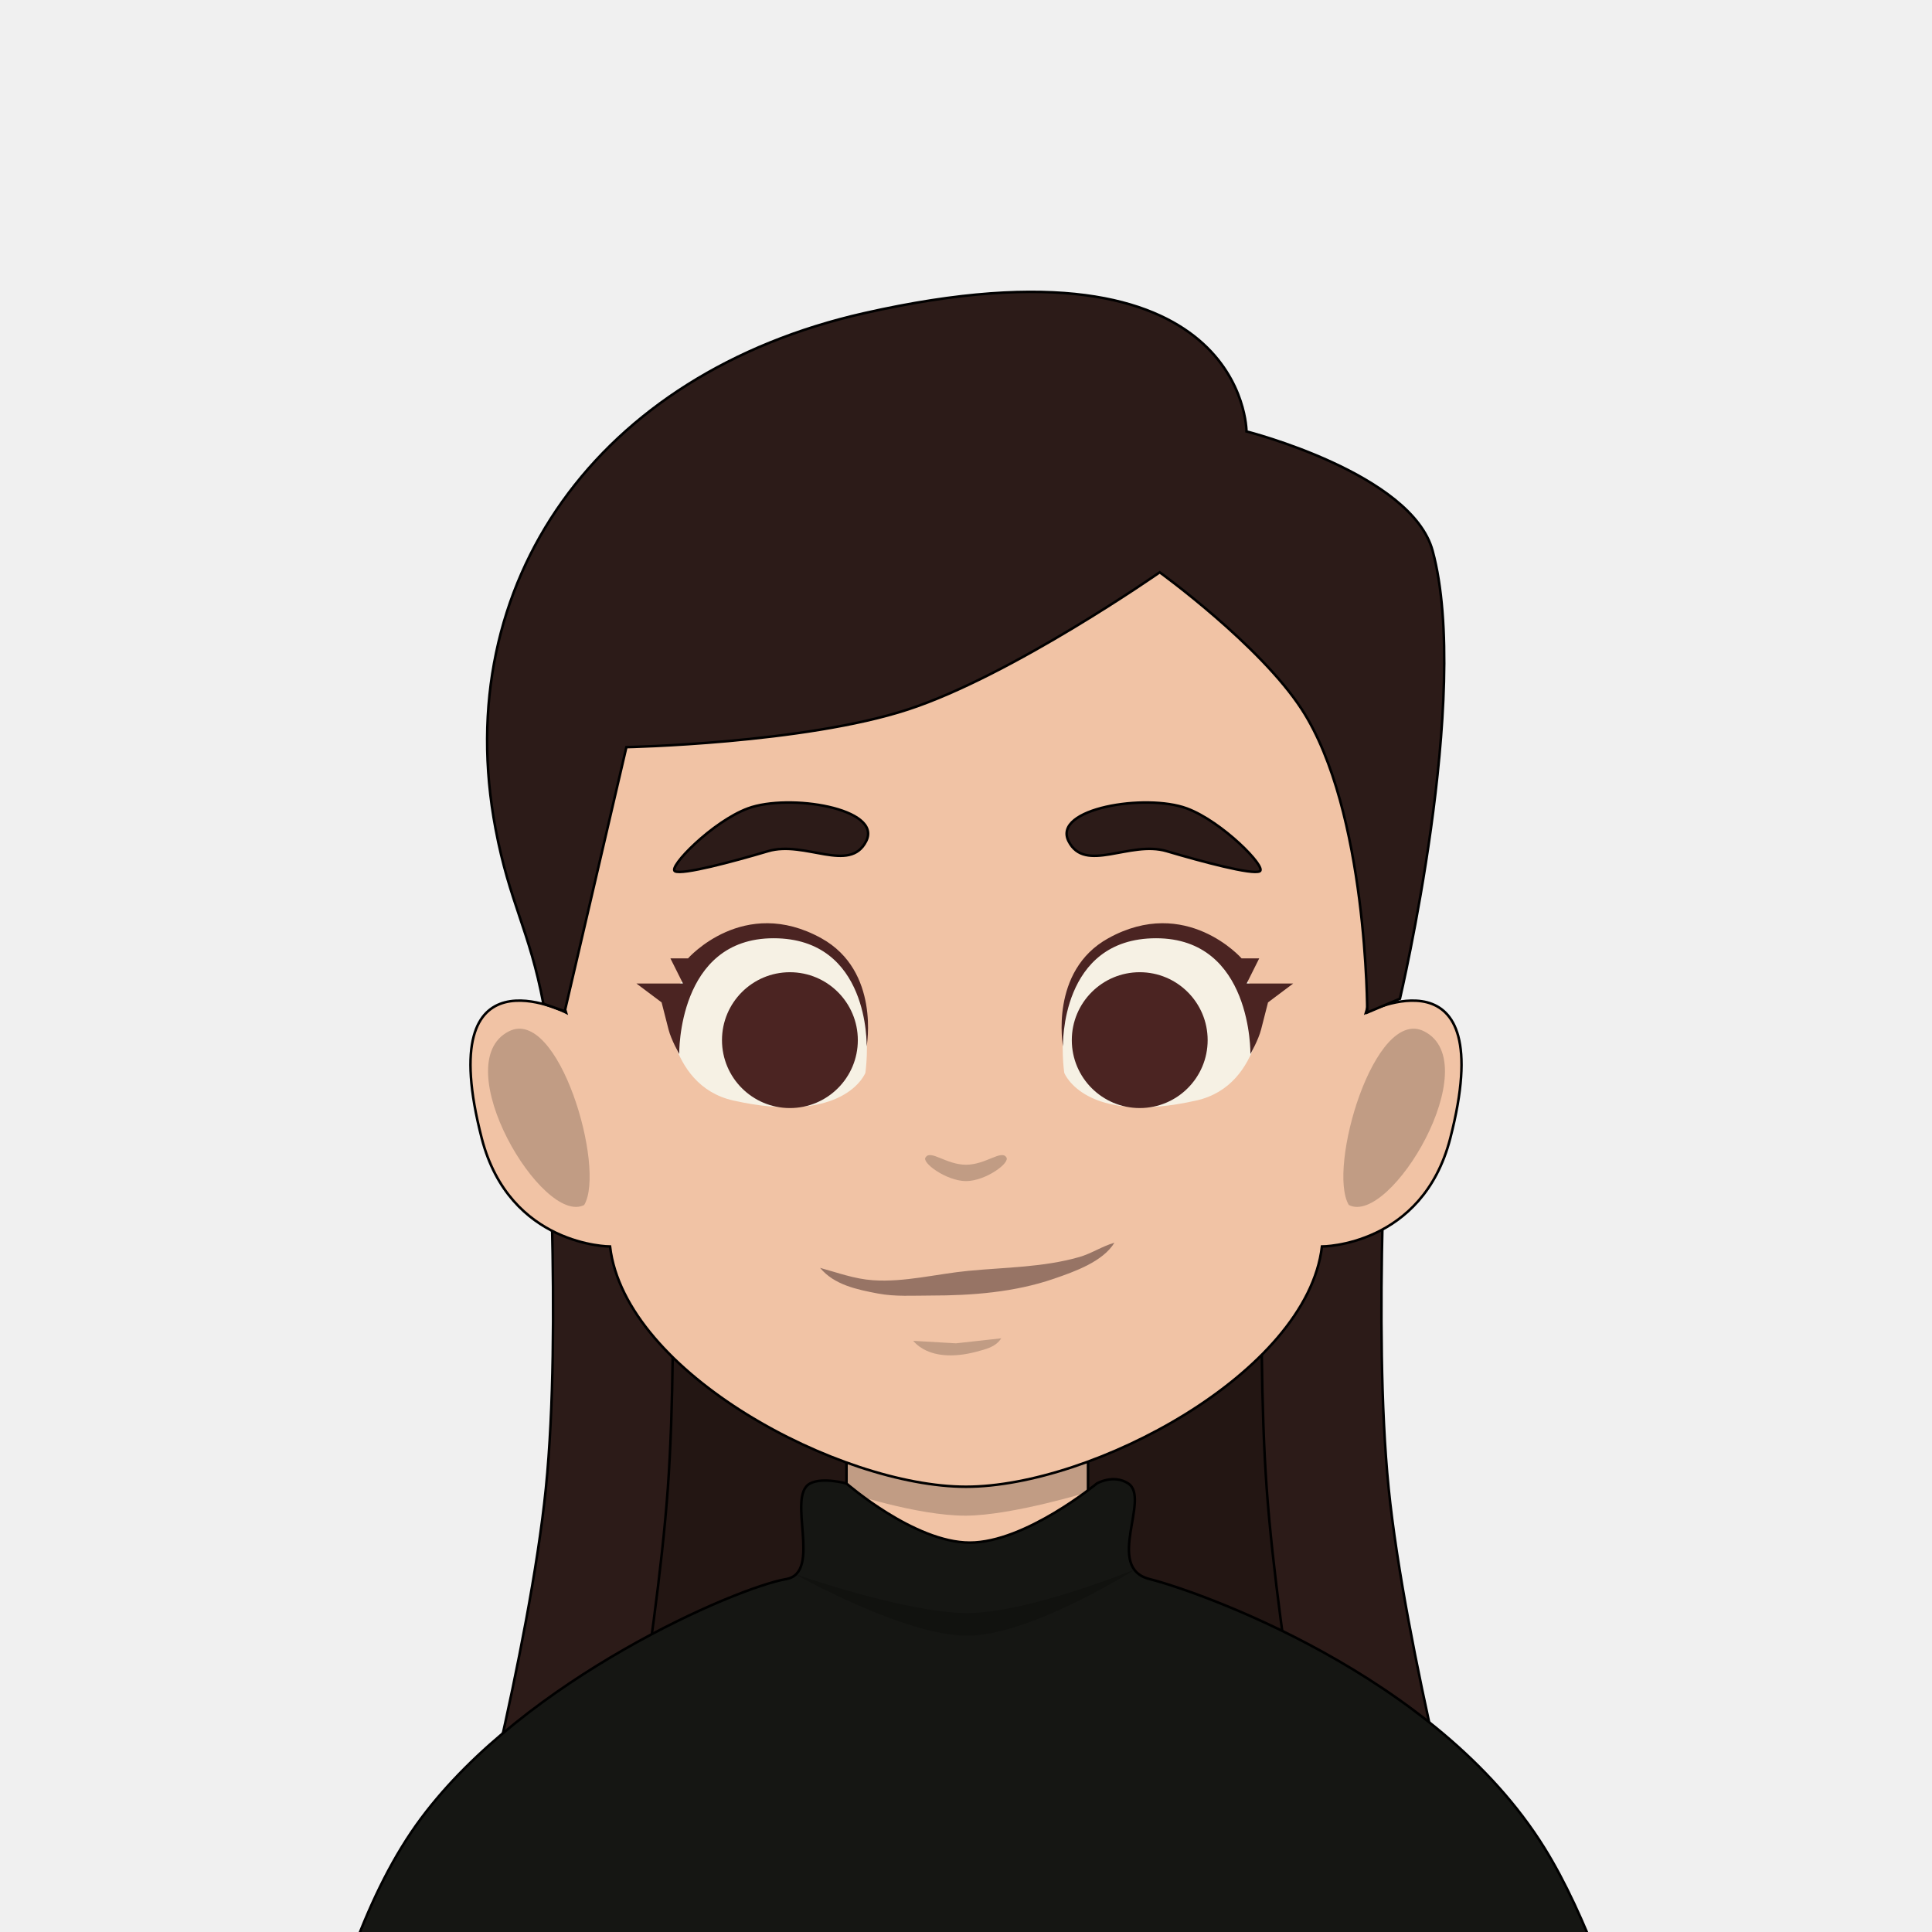
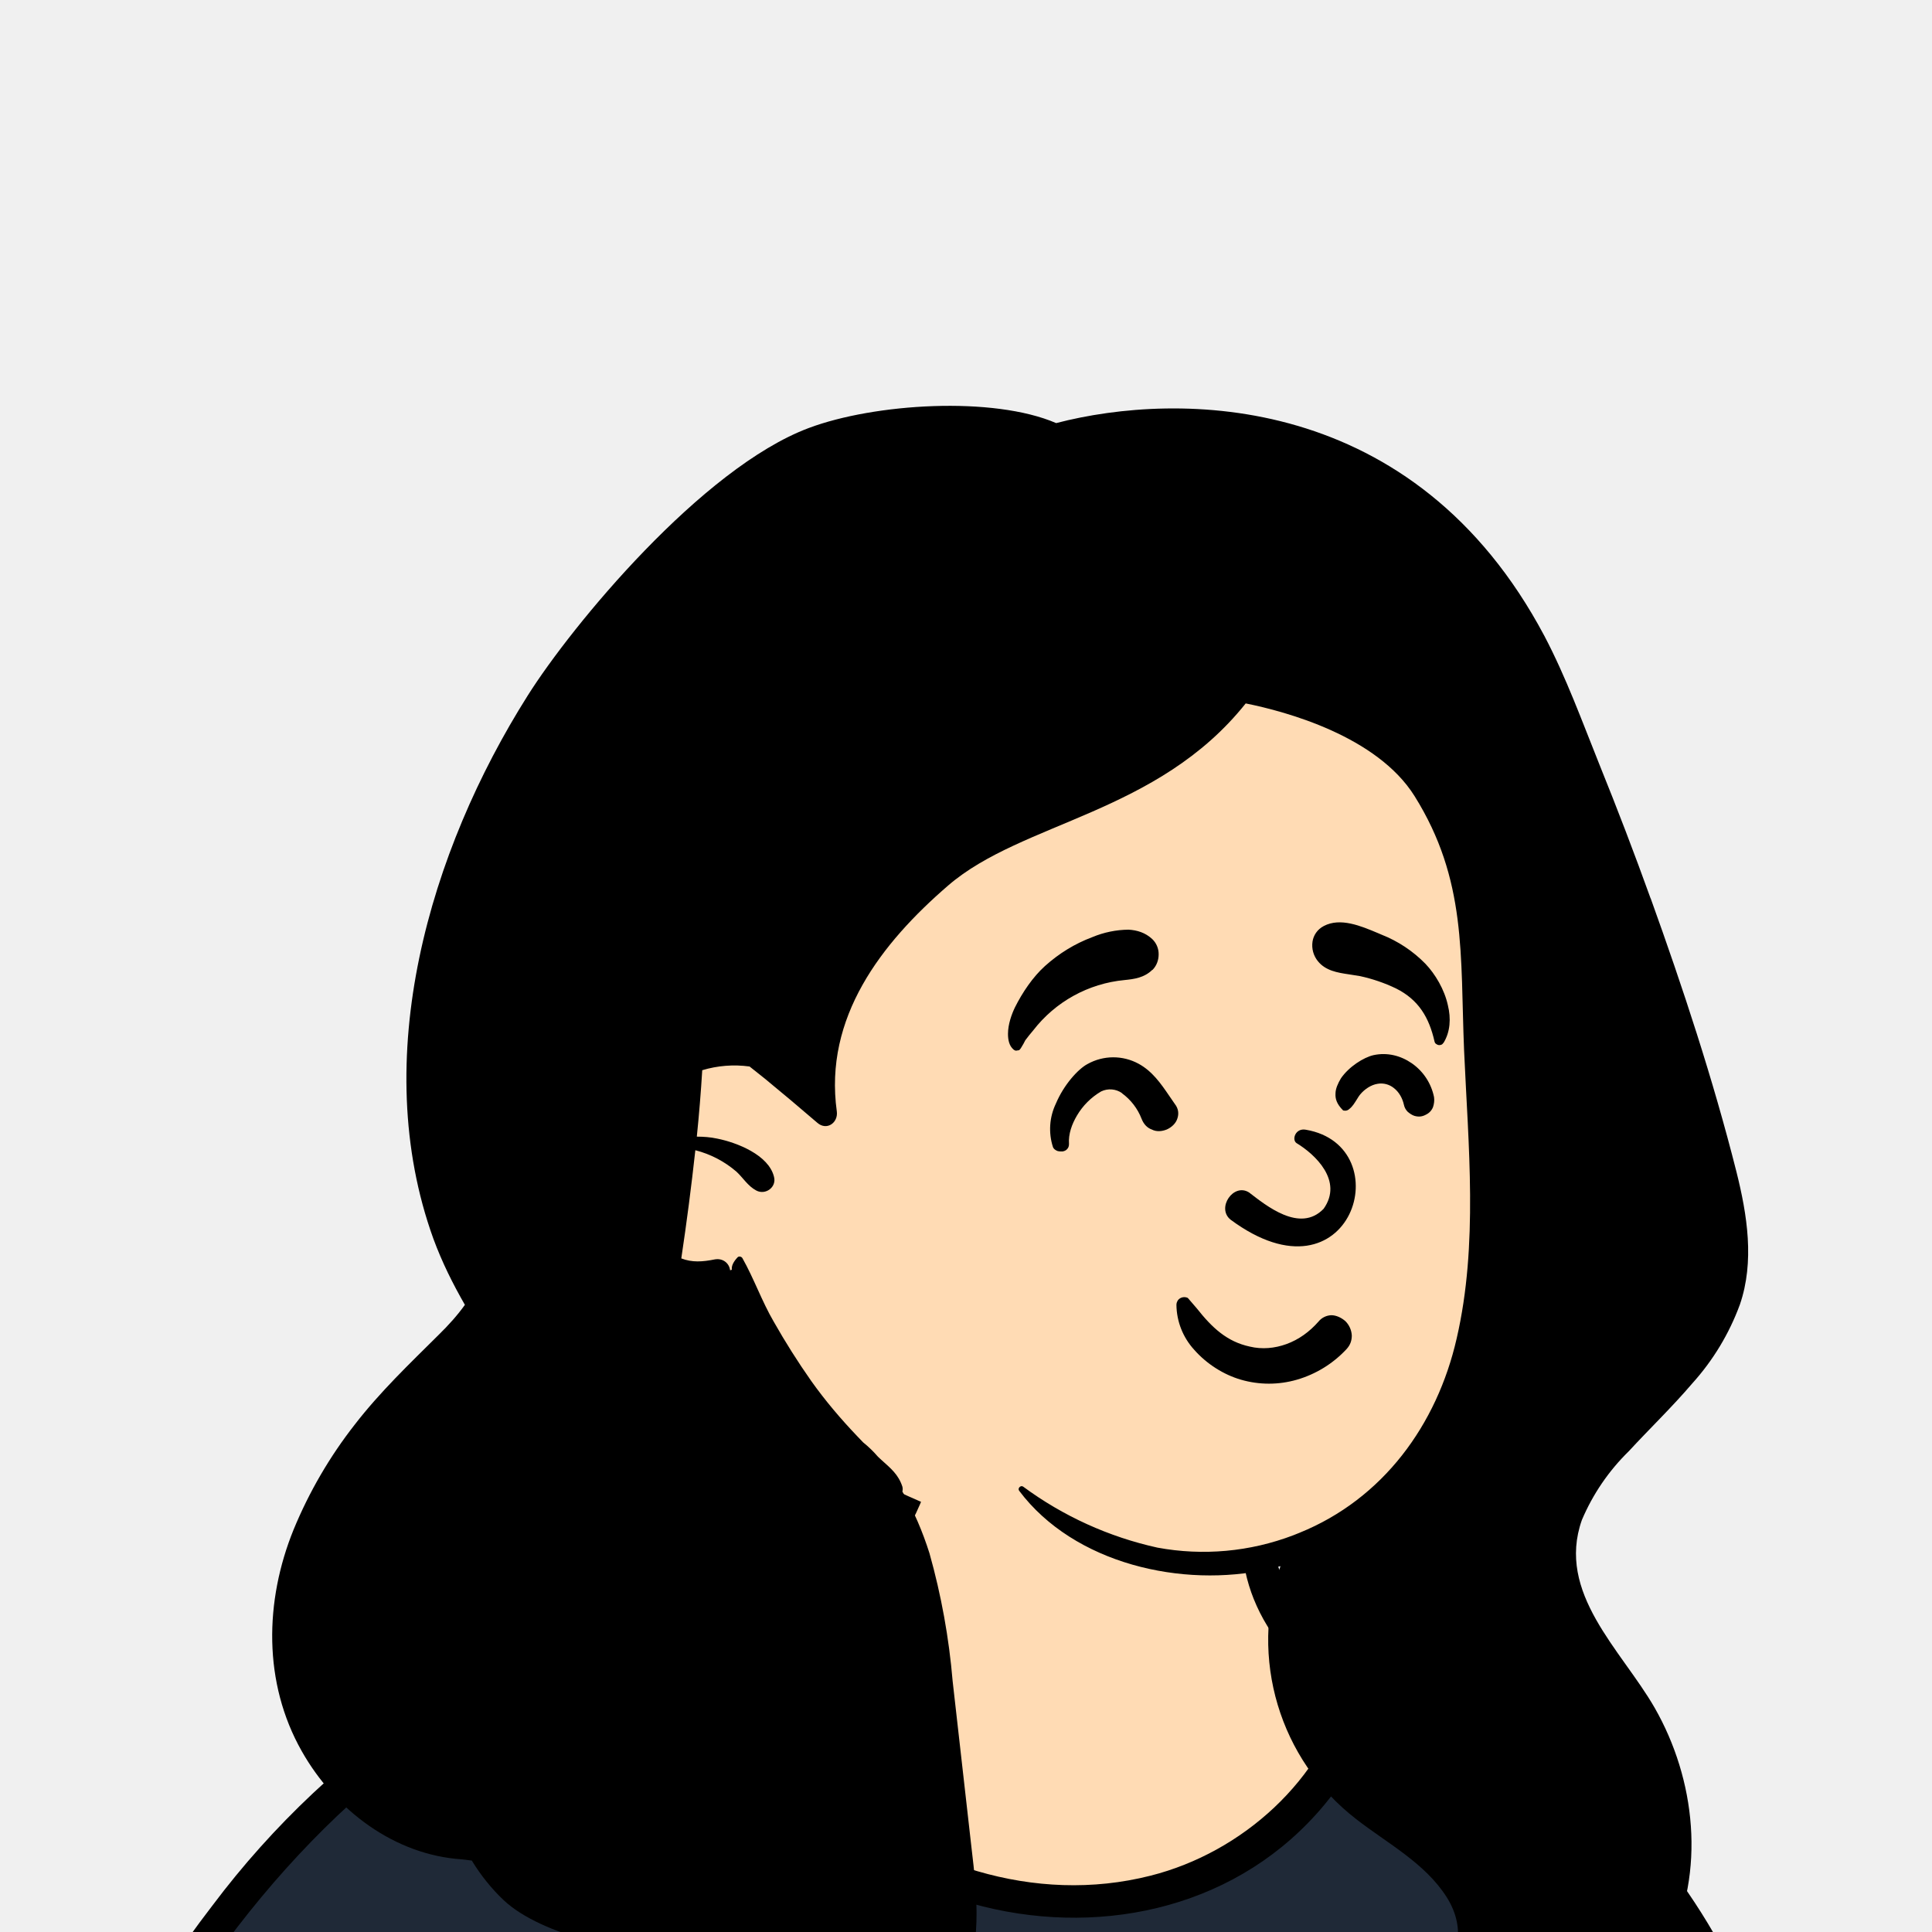
- <svg xmlns="http://www.w3.org/2000/svg" viewBox="0 0 768 768" fill="none" shape-rendering="auto">
+ <svg xmlns="http://www.w3.org/2000/svg" viewBox="0 0 704 704" fill="none" shape-rendering="auto">
  <mask id="viewboxMask">
-     <rect width="768" height="768" rx="0" ry="0" x="0" y="0" fill="#fff" />
+     <rect width="704" height="704" rx="0" ry="0" x="0" y="0" fill="#fff" />
  </mask>
  <g mask="url(#viewboxMask)">
-     <g transform="translate(0 10)">
-       <path d="m551.97 418.5-.04.6-.2 3.28a1729 1729 0 0 0-2.15 53.42c-.8 32.9-.8 73.8 2.42 105.75 3.23 31.96 11.48 72.86 18.93 105.76a1876 1876 0 0 0 13.79 56.68l.13.5h-400.7l.13-.5a1140 1140 0 0 0 3.96-15.44c2.59-10.34 6.1-24.8 9.83-41.24 7.45-32.9 15.7-73.8 18.93-105.76 3.22-31.96 3.22-72.86 2.42-105.76a1729 1729 0 0 0-2.35-56.7l-.04-.61z" fill="#2c1b18" stroke="black" />
-       <path d="m503.5 418.5-.03.61-.14 3.28a2427 2427 0 0 0-1.53 53.41c-.57 32.9-.57 73.79 1.72 105.74s8.17 72.84 13.47 105.73a2538 2538 0 0 0 9.8 56.69l.1.54H242.1l.1-.54.61-3.28a2538 2538 0 0 0 9.2-53.4c5.3-32.9 11.17-73.79 13.47-105.74 2.29-31.95 2.29-72.85 1.72-105.74a2427 2427 0 0 0-1.67-56.69l-.03-.6z" fill="black" fill-opacity="0.2" stroke="black" />
+     <g transform="translate(0 28.16)">
+       <g transform="translate(35.2 35.2) scale(0.9)">
+         <g fill-rule="evenodd" clip-rule="evenodd">
+           <path d="M705.3 1074a2351.1 2351.1 0 0 1-15.6-101c-1-7.7-2.5-16.4 2.7-22 7.3-8 14-14.8 14.8-26.2.8-10.7-2.8-22.4-5-32.8a809.4 809.4 0 0 0-17.3-64.7c-6.6-21.7-13.9-43.2-21.3-64.6-6.9-20-13.5-40.3-22.5-59.5-17-36.5-46-63.5-81.6-81.6-9-4.5-27-20.5-36.3-24-8.5-3.4-8.5 6.3-16.9 2.6-6.7-2.9-13-6.7-16.7-13.2-4-7-14.3-16.9-15.9-25-3.3-17.4.3-32.2-12-45.3a90 90 0 0 0-41.1-23.8c-33.7-9.3-78.5-2.8-98.8 28.5-9.7 14.9-13 33-26.2 45.1-11.4 10.7-8.8 18-23.6 23.4-.9.3-23.6-4.5-24.4-4.2-16.2-3.5-31.7 6.2-46.5 11.8a325.4 325.4 0 0 0-63 32.3 399.2 399.2 0 0 0-102.3 98.5 482.5 482.5 0 0 0-76.4 161c-1.7 6.4-3.5 13-1.5 19.4 1.7 5.3 5.4 9.2 9.8 12.4 6 4.3 18 7 17.7 15.7-.1 6.6-2.4 13.5-3.5 20-1.3 7.7-2.3 15.5-3.4 23.2-4.8 35.4-8.6 71-10.3 106.6a920 920 0 0 0-.5 106c.1 2.3.8 4.5 2 6.2-1 .4-1.2 2.4.1 2.7l2.7.5a12 12 0 0 0 7 2.4l5.5.2c19.3 4 38.6 7.9 58.1 10.8 23.8 3.5 47.6 6.3 71.5 8.7 49.2 4.8 98 3.2 147.1.6a1877 1877 0 0 1 147.4-2c49.2 1.4 98.4 3.5 147.6 4.4 55 1 110-.5 164.8-5 7.5-.5 12.2-6.5 10.7-14-8.9-44.7-19-89.1-27-134Z" fill="#ffdbb4" />
+           <path d="m201 597.5 1.2-.4c14.5-5.7 29.6-14.8 45.4-11.4.5-.2 10.8 1.9 17.9 3.2l-6.7 7L247 598c40.7 67.1 88.8 100.7 144.3 100.7 55.5 0 97.7-33.6 126.4-100.7l4-1c.4 0 1 .2 1.5.4 9.3 3.6 27.4 19.6 36.3 24.1 35.6 18 64.5 45 81.6 81.6 8.7 18.6 15.2 38 21.8 57.5l.7 2c7.4 21.4 14.7 43 21.3 64.6 6.3 20.4 12 41 16.6 61.8l.7 2.9c2.2 10.4 5.8 22 5 32.8a29 29 0 0 1-3 10.7l-80.4 29 38.4 261.3c-35.1 1.5-70.3 2-105.5 1.3-49.2-.9-98.4-3-147.6-4.3-47.7-1.2-95.3-.7-143 1.7l-12 .6a946.3 946.3 0 0 1-139.5-1l-3.1-.3v-38.3l16.3-212.9-83-15.6-81.3-39.5a21.7 21.7 0 0 1-5.6-8.8c-1.9-6-.5-12 1-18l.5-1.3a492.8 492.8 0 0 1 76.4-161A399.3 399.3 0 0 1 138 629.7c19.8-13 40.9-23.9 63-32.3Z" fill="#1f2937" />
+           <path d="M232.2 584.6c5.1-.3 10.3.6 15.4 1 .4.1.6.8 0 .9-9 1.9-18 4.5-26.9 7.1l-3.8 1.2c-10 3-19.8 6-29.6 10-19.4 7.9-37.8 18.5-54.8 30.8C67.2 682.8 20 754.3-9.9 828.3a526 526 0 0 0-24.3 77c-.4 1.6-2 5.4-1 7 .7 1.3 3.6 2.1 5 2.9l4.5 2.3 25.2 12.9 2.3 1.1c38 18.6 78.4 34.4 121 35.5l.4-3.7a342 342 0 0 1 9.9-60c.3-1 1.6-.6 1.7.3 3 23.1 2 46.4 1 69.7-1.8 41-4.3 82.2-6.5 123.3-1.2 20.6-2.6 41-3.9 61.7-1.3 20.5-1.7 41.6-4.7 62-.6 4.6-6 7-10 6.6-4.4-.5-7.9-4.5-8-9 0-11.9 1.5-24 2.4-35.8l2.5-33.8c3.1-41.1 6.8-82.2 10.2-123.3a4771 4771 0 0 1 3.8-43.7C76.4 979.8 34.2 963-6.1 943.5c-.6 13.2-2 26.5-3.4 39.6-3.8 36.8-7.1 73.6-9.6 110.5a2254.2 2254.2 0 0 0-4.2 92.7l-.2 7c0 4.4-.5 8.5-4.3 11.7-3.7 3.3-8.9 3.5-12.6 0-5-4.6-4.2-10.9-4-17.1a1675.6 1675.6 0 0 1 1.8-47.2 1321 1321 0 0 1 10.5-109.5l2-14c3.5-26 7.5-52.7 15.5-77.9-3.1-1.5-6.2-3-9.3-4.7-5.5-2.7-11.2-5.4-16.6-8.4-4.2-2.5-7.9-5.8-9-10.8-1.4-5.5.6-11.5 2-16.9v-.4a502 502 0 0 1 26.6-80 523.2 523.2 0 0 1 67.8-117 353.8 353.8 0 0 1 88.7-83.3 239 239 0 0 1 53.8-25.7 142.6 142.6 0 0 1 42.8-7.5Zm90.1-66c6-6.5 18.1.2 15.2 8.8a108.2 108.2 0 0 1-34.7 52A79.4 79.4 0 0 1 247 598l1.7 2.4a321.1 321.1 0 0 0 46.1 52.6c36 31.2 84.8 48 132 36 37.1-9.4 69.8-38.8 79.4-76.2-1.3.6-3 .9-4.8.5-7.7-1.7-15.3-9.8-20.3-15.6-5.3-6.3-9.5-13-12.6-20.7-5.6-14-7.4-32.1.3-45.7 1-1.7 3-.7 3.3 1l.3 2.5c1.5 12.7 3.3 25 9.3 36.6a76 76 0 0 0 18.2 23.1c2.6 2 5.8 3.6 8.1 6l.5.4c.6-5 4.1-7.3 7.6-7.2 3.3.2 7.3 1.6 8.8 2.3l.1.1a341 341 0 0 1 65.1 42 259 259 0 0 1 88.4 129c7.5 25.3 11.8 51.4 16.3 77.4l2.8 16c4.2 23.9 8.9 48.4 18.4 70.7 2.5 5.7.6 11.1-5.5 13.4A1493 1493 0 0 1 688 953c3.7 16 6 32.5 8.7 48.5 6 34.1 13.2 68 19.4 102 3.2 17.5 6.1 35 9.3 52.3l4.7 25.2 2.4 13.6.1.7c.5 2.4 1 4.9.4 7.3-.8 2.7-2.9 4.6-4.8 6.6-1.6 1.6-3.8 1.6-5.7.7l-.7-.3c-3.4-1.6-6-3.2-7.3-7-.7-2.5-1-5.2-1.5-7.7a3535.6 3535.6 0 0 1-7.8-43.6l-1.6-9.1c-5.2-31.4-10.2-62.9-12.8-94.5-1-14-2.3-28.1-3.5-42.2l-.9-10.5c-1.1-13.3-2.5-27-2.7-40.5l-4.5 1.6L657 964c-5.5 2-12.5 6-18.4 5.2-2.9-.3-5-1.2-6.8-2.9 2 28.8 4.8 57.4 8.5 86a1965.7 1965.7 0 0 0 22 135c.6 3.2 1.4 6.4 1.9 9.6.5 3.7-.5 5.9-2.5 9-1.7 2.4-5 3.7-7.8 2-3.6-2.3-5.5-4.3-6.5-8.4-1-3.7-1.6-7.6-2.3-11.4a1654.2 1654.2 0 0 1-11.4-65.2c-7.8-52-12.7-104.4-15.2-156.8a1388 1388 0 0 1-1.4-77.8c0-13.3.5-26.6 1.4-39.9 1-13.4 3-26.5 4.8-39.8 0-.5.7-.5.7 0 .8 14.9 2.1 29.8 2.8 44.7.6 14.3.9 28.5 1.4 42.8.6 18.7 1.5 37.5 2.7 56.2a9.6 9.6 0 0 1 8.5-3.1c4.7-1 9.7-3.4 14.1-5l16.8-5.5 26.4-8.7a679 679 0 0 1-18-80.8l-2-12.3c-4-24.2-8.5-48.5-15.8-72a229.8 229.8 0 0 0-34.8-68.2 370.2 370.2 0 0 0-52.7-55.3C557 627 539.7 614 523 600c.1.9.2 2 0 3-3.5 25.9-17 50-35.8 67.9-37.7 36-93.6 43.4-142 26.5-46.7-16.3-88-55-102.6-102.8-.3-.8.8-1 1.3-.5l2.4 3.3c0-.4.2-.9.7-1a129 129 0 0 0 46.6-29.2 100.2 100.2 0 0 0 21.3-33.3l.4-1c1.7-5 3.2-10.2 7-14.2Z" fill="#000" />
+         </g>
+         <g transform="matrix(.99789 0 0 1 156 62)">
+           <g fill-rule="evenodd" clip-rule="evenodd">
+             <path d="M432 270c-3.9-62.1-24-132.7-83.5-163.2-131-52.6-303.1 79.8-312.2 215-3.2 46.3 22.5 96.9 69.4 109.7 10.5 13.9 26.3 22.3 41.9 29.6 185.6 96.3 305.5 18 284.3-191Z" fill="#ffdbb4" />
+             <path d="M474.2 231.4c-6.6-18.3-13.5-36.3-20.8-54.3-7-17.4-13.5-35.3-22.3-52C378.4 26 282.7 26 233 38.9c-25.6-11-73.7-8-100.4 2-43.3 16.2-96 79.8-114 108.3-39.9 63-64.7 147-38.3 219.9 3.5 9.5 7.9 18.3 12.8 26.8-3 4.2-6.7 8.3-10.7 12.2-11.8 11.7-23.7 23-34 36.3a180.4 180.4 0 0 0-24.8 42.5c-11.8 29-12.4 62 3.3 89.7 13.6 24 37.7 42 64.9 43.8l4.1.5c3.6 5.9 8 11.4 13 16.1C24.4 651.5 61 659 82 659.5L85 662c12.8 10 26.2 20.1 40.8 27.3 10 4.9 23 8.9 33.3 5.4 4.7 3.1 12.4 2.5 17 0A45.2 45.2 0 0 0 194 675c9.2-18.9 7-39.6 4.6-59.7l-7.6-67a276 276 0 0 0-9.4-51.8c-2.8-8.8-6.3-17.1-11-25a4 4 0 0 0 0-2c-1.6-4.9-4.7-7.4-8.5-10.8l-1.4-1.3a45 45 0 0 0-6-5.8l-2.4-2.5c-6.7-7-13-14.4-18.7-22.4a293 293 0 0 1-15.2-24c-4.8-8.2-8-17.4-12.7-25.7-.4-.7-1.5-.9-2-.3-1.5 1.6-2.5 3.3-2.3 5l-.7.2c-.3-2.7-2.8-5-6.2-4.4-5 1-9.2 1.3-13.6-.4a1112.5 1112.5 0 0 0 5.7-43.8 41.2 41.2 0 0 1 16.7 8.7c2.7 2.5 4.6 5.8 8 7.6 3.7 2 8.4-1.3 7.2-5.6-2.2-8.8-15-13.8-23-15.4-2.8-.6-5.6-.8-8.3-.8a657.6 657.6 0 0 0 2.2-26.9 45.4 45.4 0 0 1 19.2-1.5l6.3 5a1256 1256 0 0 1 21.2 17.8c3.8 3.3 8.5 0 7.9-4.6-5.3-38 18-68.1 45.2-91.5 30.1-25.9 84.9-28.9 120.7-73.7 16.5 3.3 53.3 13.3 68.5 37.5 21.3 34 18.5 64.4 20.1 102.9 1.7 38.5 5.8 78.7-3 116.7-8 35-29.9 65-63.8 78.7l-2.5 1a102.6 102.6 0 0 1-55.1 5 144 144 0 0 1-54.5-24.7c-1-.7-2.4.7-1.6 1.7 22.3 29.6 66.3 39.5 101.2 31.7l4.8-1.2a91.7 91.7 0 0 0 30.7 102.4c12.6 9.8 28 17.8 36.8 31.7 8 12.7 5.5 27-8 34.3-3.5 1.9-4.8 7.9-1.4 10.5l4 3c7.5 5.8 28.5 16.6 31.9 17 30 3.6 50.3-18.5 63.3-44.6 15.2-30.6 11.2-67.9-5.5-97-13.5-23.4-40-46.4-29.5-76a85.5 85.5 0 0 1 19-27.8c8.5-9.2 17.6-17.9 25.8-27.5a98 98 0 0 0 19.3-31.9c6-17.4 3-36.3-1.4-53.8-9.5-37.5-21.7-74.4-34.8-110.7Z" fill="#000" />
+           </g>
+         </g>
+         <g transform="translate(315 248)">
+           <path fill-rule="evenodd" clip-rule="evenodd" d="M171 240.2a40.7 40.7 0 0 1-22.7 0c-6.9-2-13.8-6.3-18.9-12.1a27.4 27.4 0 0 1-7.2-18.2c0-.8.3-1.4.7-2a3.3 3.3 0 0 1 3.9-.8 174.4 174.4 0 0 0 3.7 4.3c6.1 7.7 12.1 13.4 21.4 15.4 5 1.2 10.1.7 14.8-1 5-1.8 9.4-5 13-9.1a7 7 0 0 1 5.2-2.6c2 0 4.1 1 5.7 2.4a8.8 8.8 0 0 1 2.6 5.8c0 1.9-.5 3.8-2.2 5.6a44.3 44.3 0 0 1-20 12.3Zm-.2-95.8c7.6 4.6 19 15.3 11 26.6-9.6 10-23.4-1.4-30.2-6.6-6.3-4-13.3 6.3-7.5 11 49 36.3 69-29.8 30.5-36.4-4.2-.8-5.8 4-3.8 5.4Zm-70.6-20.2a8.4 8.4 0 0 0-8.5-.7 27.5 27.5 0 0 0-9.8 9.8c-2 3.4-3.5 7.4-3.2 11.5 0 1-.3 1.6-.9 2.2-.4.4-1 .7-1.8.8-.6 0-1.3 0-2-.2-1-.4-1.6-1-1.8-1.6a23.8 23.8 0 0 1 1.2-17.6c3.2-7.6 9-14 12.8-16a21.4 21.4 0 0 1 20.7-.1c5.5 3 9 8 12.4 13l2.2 3.2c1.6 2 1.7 4.1 1.1 5.9-.6 2-2.3 3.6-4.3 4.5-2 .8-4.2 1-6.1 0-1.7-.6-3.2-2-4.1-4.3a23.1 23.1 0 0 0-8-10.4Zm123.2 8.6c-1.6.9-3 1.1-4.8.6-1-.3-2-1-2.8-1.7a5.6 5.6 0 0 1-1.5-2.8c-.6-2.7-2-5.2-4.1-6.8a8.2 8.2 0 0 0-6.5-1.7c-2.7.4-5.3 2.2-7 4.2-.6.7-1 1.4-1.5 2.2-.9 1.4-1.7 2.8-3 3.8-.4.4-1 .7-1.7.7l-.8-.1c-2.7-2.7-3.2-4.8-3.1-6.8 0-2 1-4.2 2.2-6.2 3.2-4.7 9.2-8.5 13.2-9.4 5.6-1.2 11 .2 15.5 3.3a22 22 0 0 1 9 13.7c.2 1.4 0 2.8-.4 4a5.6 5.6 0 0 1-2.7 3Zm-111-58.5c-3.3 3.2-7.3 3.7-11.2 4.1a53 53 0 0 0-37 20.4 74.6 74.6 0 0 0-3.2 4 28 28 0 0 1-1.5 2.7c-.5.9-.8 1.1-1 1.3l-1.3.2a2 2 0 0 1-1-.5c-1.7-1.5-2.2-3.8-2.2-6.3 0-3.9 1.5-8 2.8-10.7 3-6 7.2-12.3 12.2-16.8 5.7-5.1 12-9 19.2-11.7a39 39 0 0 1 14.6-3c3.5.2 6.8 1.2 9.6 3.8A8.4 8.4 0 0 1 115 68c0 2.3-.8 4.6-2.5 6.3Zm117.8 29.6c-.2.4-.5.6-.8.7a2 2 0 0 1-2-.3c-.4-.2-.6-.6-.7-1-2.2-9.7-6.4-16.9-15.6-21.5a66 66 0 0 0-14.6-5l-4.4-.7c-4.8-.7-9.5-1.5-12.6-5.3a10.2 10.2 0 0 1-2.2-8c.4-2.5 1.9-4.9 4.6-6.3 6.7-3.5 15 0 21.9 2.9l1.4.6A51 51 0 0 1 223 71.8c4 4.2 7.7 10.4 9.1 16.8 1.3 5.3 1 10.8-1.8 15.3Z" fill="#000" />
+         </g>
+         <g transform="translate(279 400)" />
+         <g transform="translate(179 343)" />
+         <g transform="translate(203 303)" />
+       </g>
    </g>
-     <path d="M432.5 556.5v69.45l.4.07c120.31 22.8 211.36 128.92 211.6 256.48h-520c.24-127.56 91.29-233.7 211.6-256.48l.4-.07V556.5z" fill="#f1c3a5" stroke="black" />
-     <path d="M336 556h97v37s-30.58 9.4-49 9.5c-19.59.1-48-9.5-48-9.5z" fill="black" fill-opacity="0.2" />
-     <path d="M191.5 452.5c-20-77.5 33.5-50 33.5-50C189.18 286.68 217 140 384 140s194.82 146.68 159 262.5c0 0 53.5-27.5 33.5 50-11.1 43-51 43-51 43C519.57 545.9 434 591 384 591s-135.57-45.1-141.5-95.5c0 0-39.9 0-51-43Z" fill="#f1c3a5" stroke="black" />
-     <path d="M202.22 410c19.81-10.14 38.7 54.5 30 69-16.5 8.5-55-56.21-30-69m363.96 0c-19.82-10.14-38.7 54.5-30 69 16.5 8.5 55-56.21 30-69M384 469.5c-7.81 0-18-7.5-16-9.5 2-3 8.19 3 16 3s14-6 16-3c1.81 2.17-8.19 9.5-16 9.5" fill="black" fill-opacity="0.2" />
-     <path d="M167.5 722.71c-43.73 58.54-52.5 169.5-52.5 169.5h553s-21.02-104.28-54-157.5c-43.09-69.52-139-102.5-157-107s.49-32.12-8.5-38c-5.88-3.85-12.5 0-12.5 0s-28.43 23.5-50.5 23.5c-22.06 0-49-23.5-49-23.5s-9.5-2.64-14.5 0c-9.5 5 5 35.5-9.5 38-19.79 3.41-103.5 39.43-145 95Z" fill="#151613" stroke="black" />
-     <path d="M384.5 641.21c-24.5 0-68.5-15.5-68.5-15.5s43.23 24.5 68.5 24.5 67-26.5 67-26.5-42.5 17.5-67 17.5" fill="black" fill-opacity="0.2" />
-     <path d="M363 533c6.08 6.96 16.76 6.57 25 4.36 3.88-1.04 7.8-1.87 10-5.36l-18 1.99z" fill="black" fill-opacity="0.2" />
-     <path d="M326 504c5.6 6.77 14.7 8.63 23 10.2 6.89 1.3 14.02.8 21 .8 16.38 0 33.36-1.3 49-6.7 8.06-2.78 19.39-6.74 24-14.3-4.88 1.4-9.12 4.31-14 5.7-14.38 4.1-29.32 4.07-44 5.47-12.54 1.2-25.36 4.61-38 3.74-7.36-.5-13.98-3-21-4.91" fill="#3F2626" fill-opacity="0.5" />
-     <path d="M321.5 373.47c29 10 22.5 53 22.5 53s-8 21-52.5 11c-27.15-6.1-26.5-41-26.5-41s27.5-33 56.5-23" fill="#F6F1E4" />
-     <circle cx="314" cy="413.473" r="27" fill="#4B2422" />
-     <path d="M266.5 380.97h7s22.06-25.12 53-8c23.5 13 18 43 18 43s1.25-43-37-43-37.5 46-37.5 46-3.18-5.55-4.25-9.75L263 398.47l-10-7.5h18.5z" fill="#4B2422" />
-     <path d="M445.56 373.47c-29 10-22.5 53-22.5 53s8 21 52.5 11c27.15-6.1 26.5-41 26.5-41s-27.5-33-56.5-23" fill="#F6F1E4" />
-     <circle cx="27" cy="27" r="27" transform="matrix(-1 0 0 1 480.06 386.47)" fill="#4B2422" />
-     <path d="M500.56 380.97h-7s-22.06-25.12-53-8c-23.5 13-18 43-18 43s-1.25-43 37-43 37.5 46 37.5 46 3.18-5.55 4.25-9.75l2.75-10.75 10-7.5h-18.5z" fill="#4B2422" />
-     <g fill="#2c1b18">
-       <path d="M305.33 338.35c14.64-4.35 32.5 9 39-4s-30.66-19.03-47-13c-14.03 5.17-32 23.5-29 25s22.83-3.8 37-8m158.43 0c-14.64-4.35-32.5 9-39-4s30.65-19.03 47-13c14.02 5.17 32 23.5 29 25s-22.83-3.8-37-8" />
-       <path d="M305.33 338.35c14.64-4.35 32.5 9 39-4s-30.66-19.03-47-13c-14.03 5.17-32 23.5-29 25s22.83-3.8 37-8Zm158.43 0c-14.64-4.35-32.5 9-39-4s30.65-19.03 47-13c14.02 5.17 32 23.5 29 25s-22.83-3.8-37-8Z" stroke="black" />
-     </g>
-     <path d="m543.5 402.5 13-5.5s28.48-120.79 13-178c-8.35-30.85-74-47.5-74-47.5s0-81.41-152-47c-105.94 23.98-164.98 107.13-146.5 205 5.57 29.49 13.47 40.2 19 69.5l8.5 3L249 297s70.6-1.43 112-15 100-54.5 100-54.5 39.82 28.78 56.5 54.5c26.2 40.39 26 120.5 26 120.5Z" fill="#2c1b18" stroke="black" />
  </g>
</svg>
